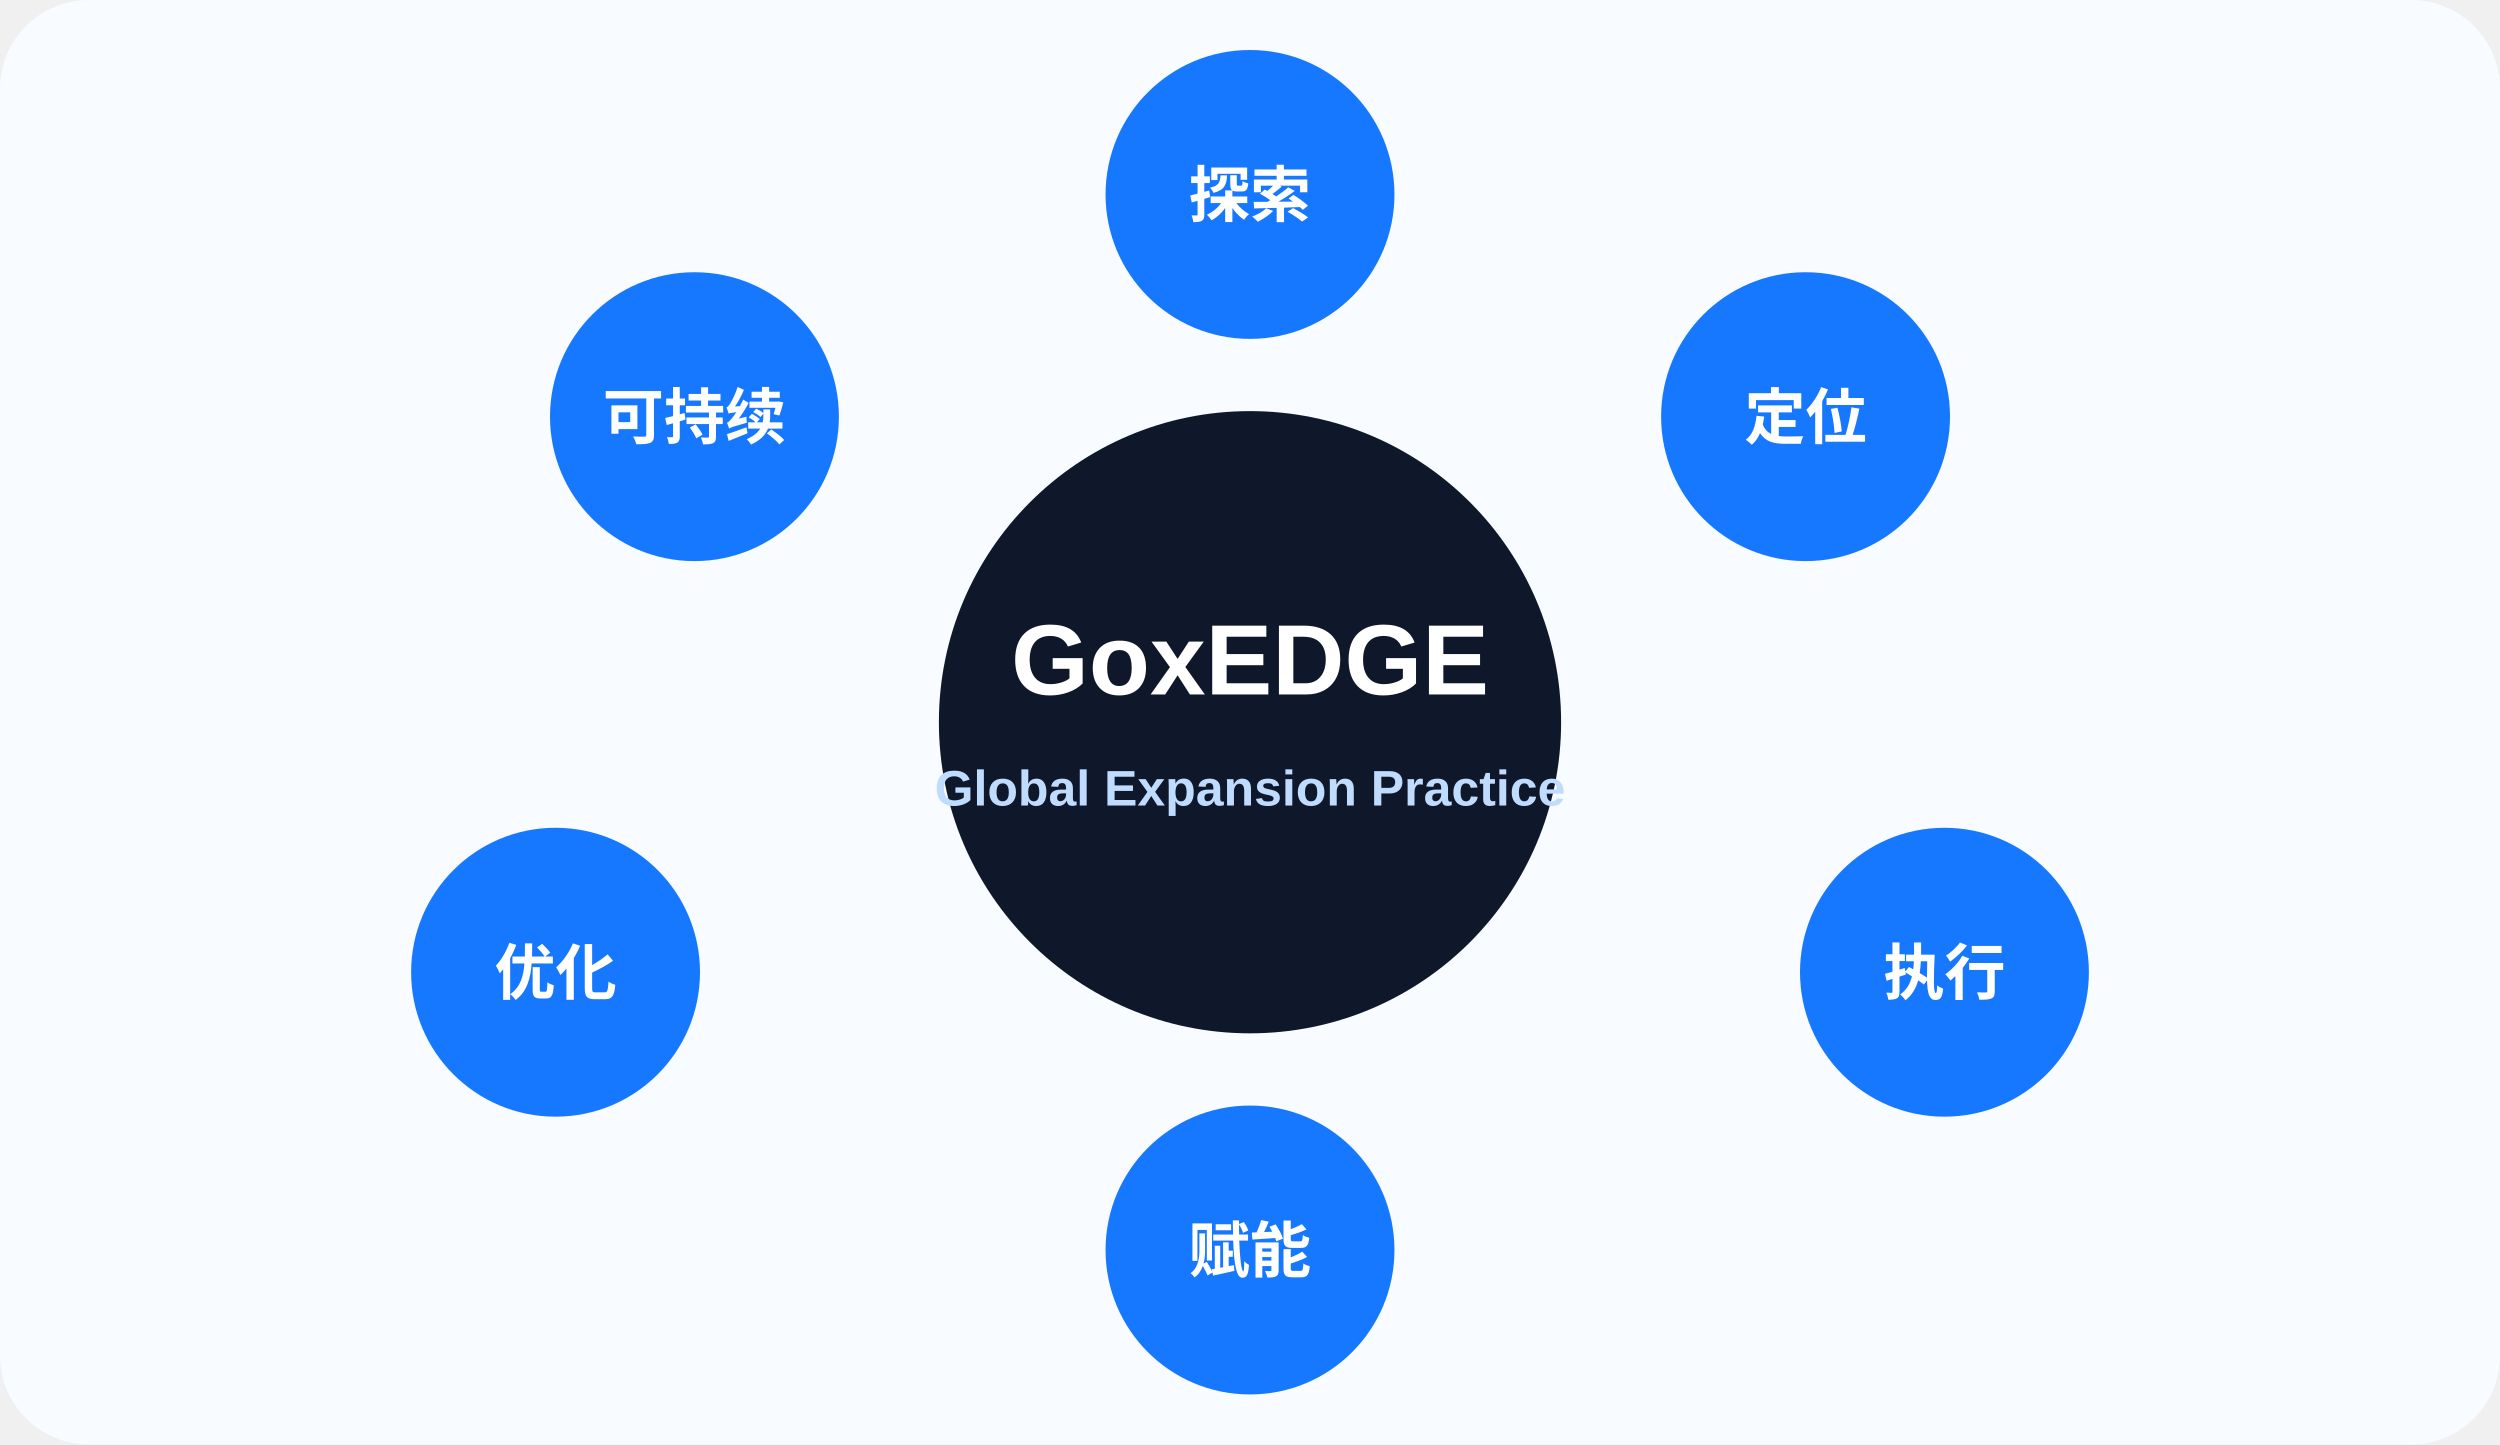
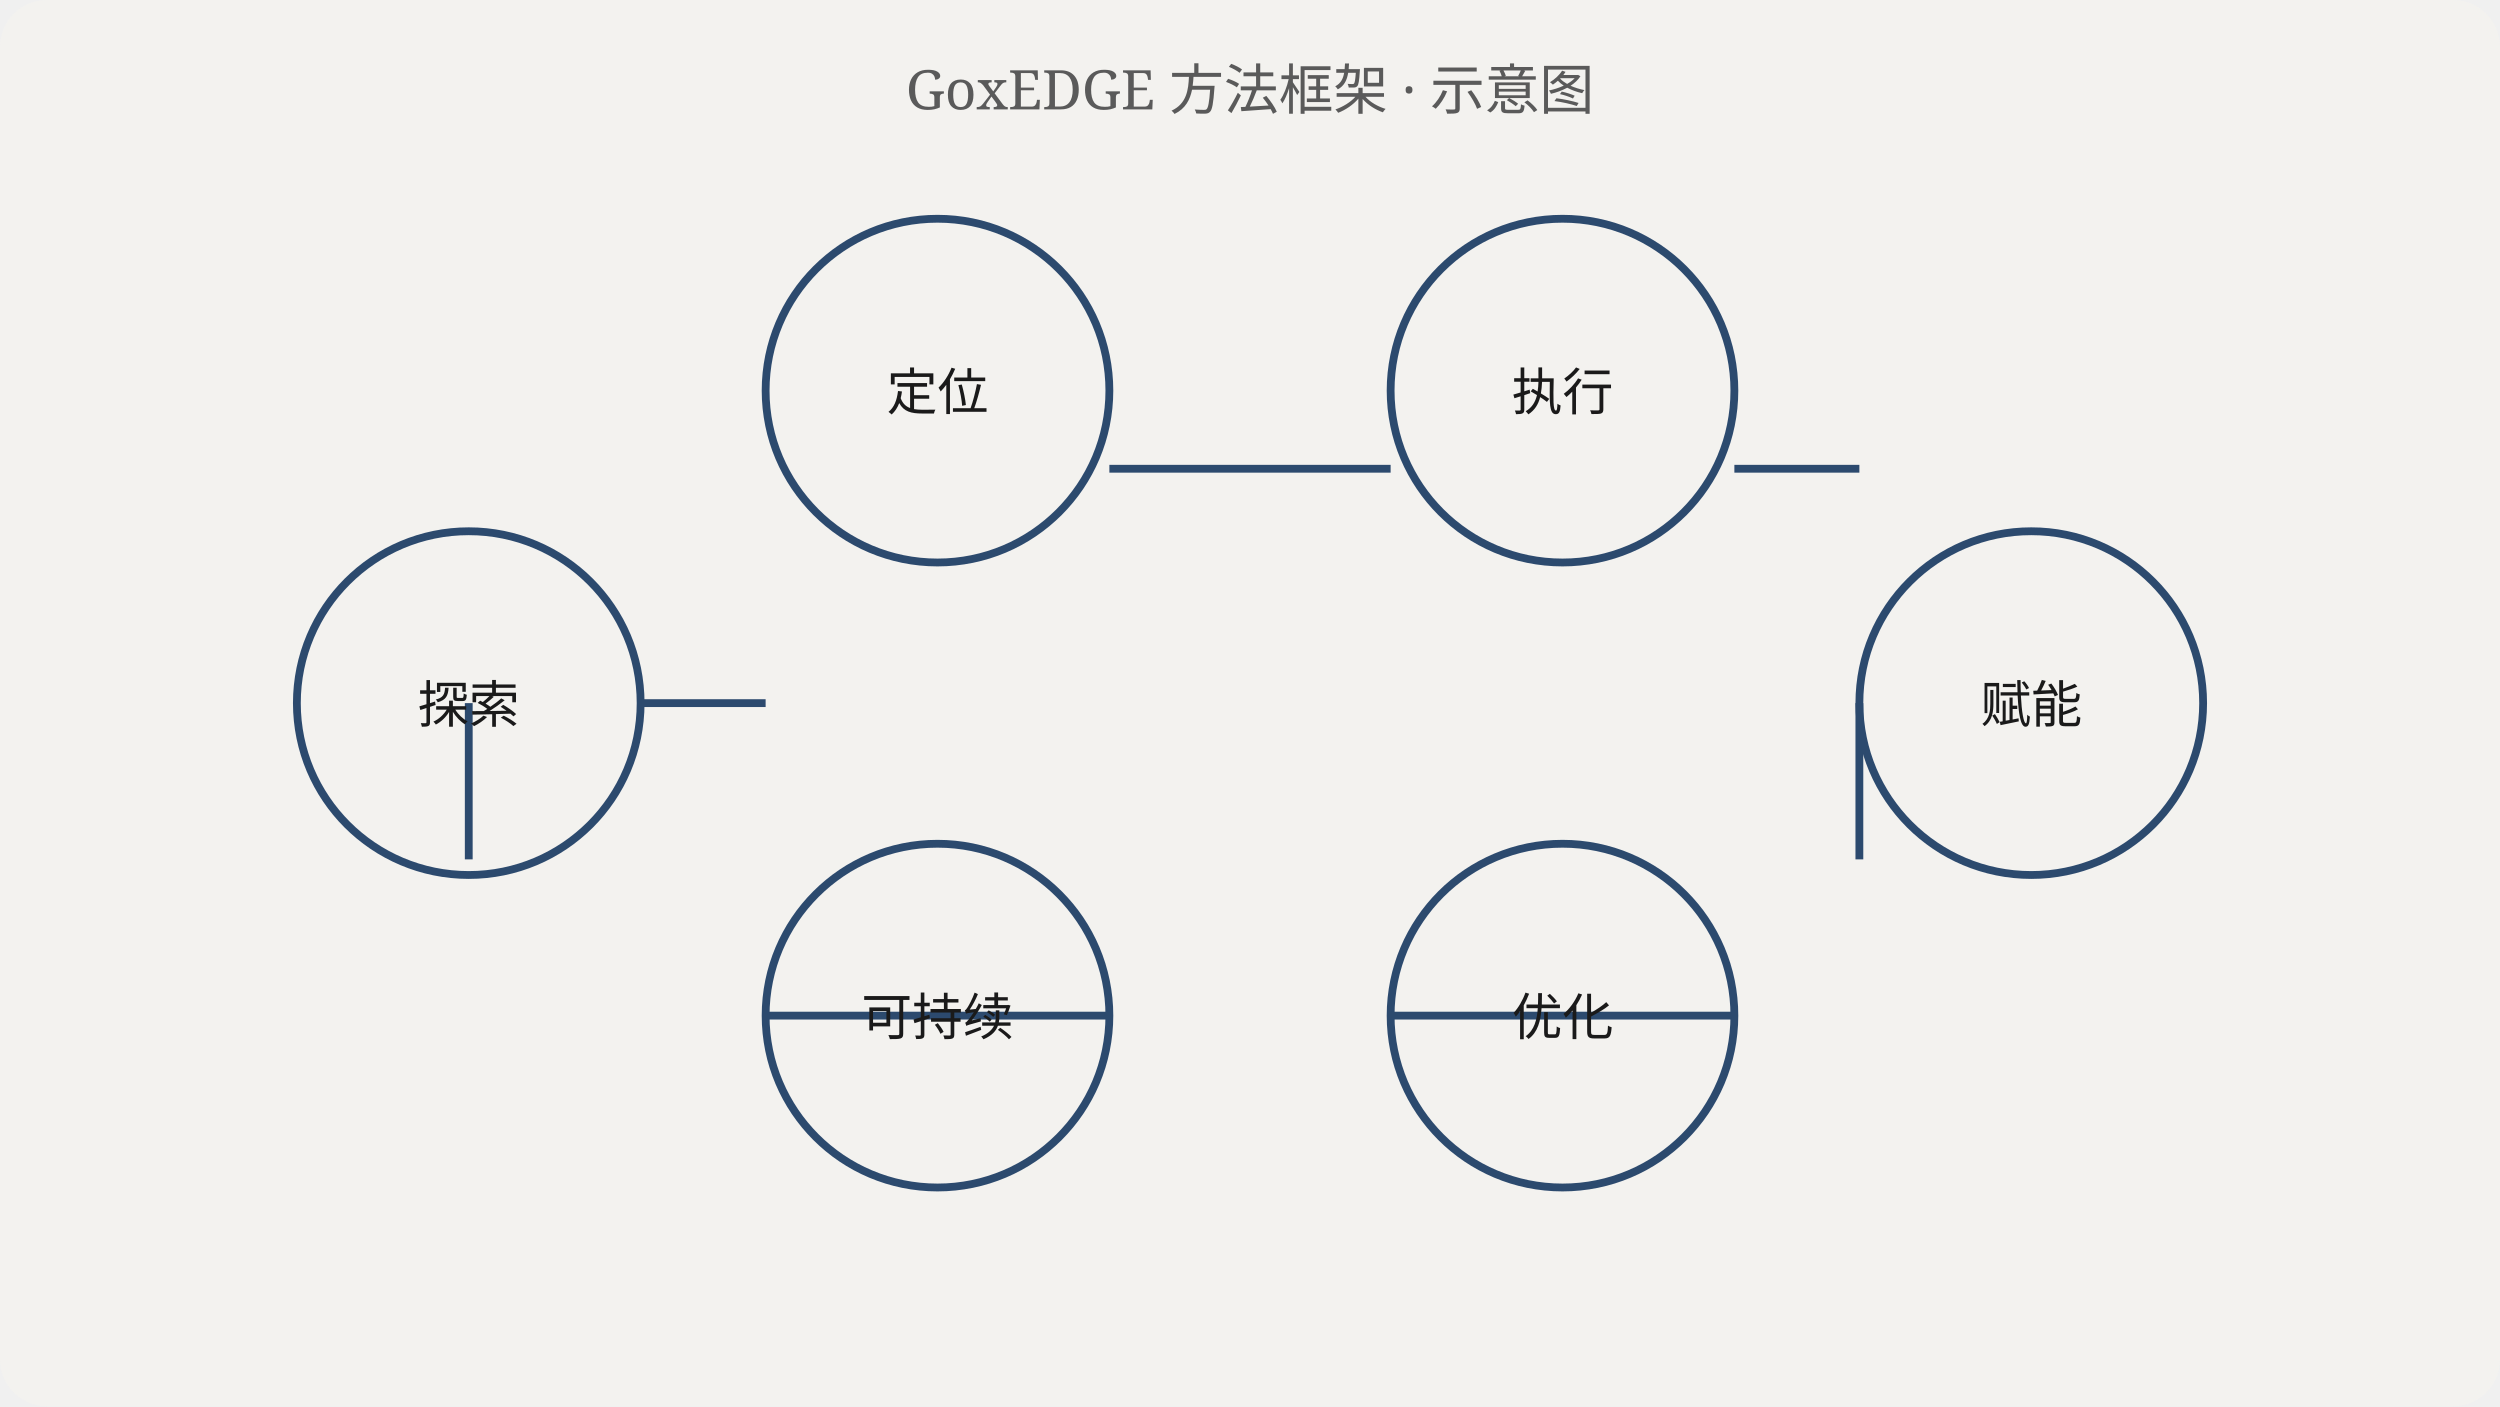
- <svg xmlns="http://www.w3.org/2000/svg" width="900" height="520" viewBox="0 0 900 520">
-   <rect width="900" height="520" rx="32" fill="#f8fbff" />
-   <g font-family="Arial, sans-serif" font-weight="800" text-anchor="middle">
-     <circle cx="450" cy="260" r="112" fill="#0f172a" />
-     <text x="450" y="250" fill="#fff" font-size="36">GoxEDGE</text>
-     <text x="450" y="290" fill="#bfdbfe" font-size="18">Global Expansion Practice</text>
+ <svg xmlns="http://www.w3.org/2000/svg" viewBox="0 0 640 360" role="img" aria-label="GoxEDGE 六阶段模型示意图">
+   <rect width="640" height="360" fill="#f3f2ef" rx="12" />
+   <g fill="none" stroke="#2c4a6e" stroke-width="2">
+     <circle cx="120" cy="180" r="44" />
+     <circle cx="240" cy="100" r="44" />
+     <circle cx="400" cy="100" r="44" />
+     <circle cx="520" cy="180" r="44" />
+     <circle cx="400" cy="260" r="44" />
+     <circle cx="240" cy="260" r="44" />
+     <path d="M164 180 H196 M284 120 L356 120 M444 120 H476 M476 180 V220 M444 260 H356 M284 260 H196 M120 180 V220" />
  </g>
-   <g font-family="Arial, sans-serif" font-size="22" font-weight="700" text-anchor="middle">
-     <circle cx="450" cy="70" r="52" fill="#1677ff" />
-     <text x="450" y="78" fill="#fff">探索</text>
-     <circle cx="650" cy="150" r="52" fill="#1677ff" />
-     <text x="650" y="158" fill="#fff">定位</text>
-     <circle cx="700" cy="350" r="52" fill="#1677ff" />
-     <text x="700" y="358" fill="#fff">执行</text>
-     <circle cx="450" cy="450" r="52" fill="#1677ff" />
-     <text x="450" y="458" fill="#fff">赋能</text>
-     <circle cx="200" cy="350" r="52" fill="#1677ff" />
-     <text x="200" y="358" fill="#fff">优化</text>
-     <circle cx="250" cy="150" r="52" fill="#1677ff" />
-     <text x="250" y="158" fill="#fff">可持续</text>
+   <g font-family="PingFang SC, Microsoft YaHei, sans-serif" font-size="13" fill="#1a1a1a" text-anchor="middle">
+     <text x="120" y="185">探索</text>
+     <text x="240" y="105">定位</text>
+     <text x="400" y="105">执行</text>
+     <text x="520" y="185">赋能</text>
+     <text x="400" y="265">优化</text>
+     <text x="240" y="265">可持续</text>
  </g>
+   <text x="320" y="28" font-family="Georgia, serif" font-size="14" fill="#5a5a5a" text-anchor="middle">GoxEDGE 方法框架 · 示意图</text>
</svg>
